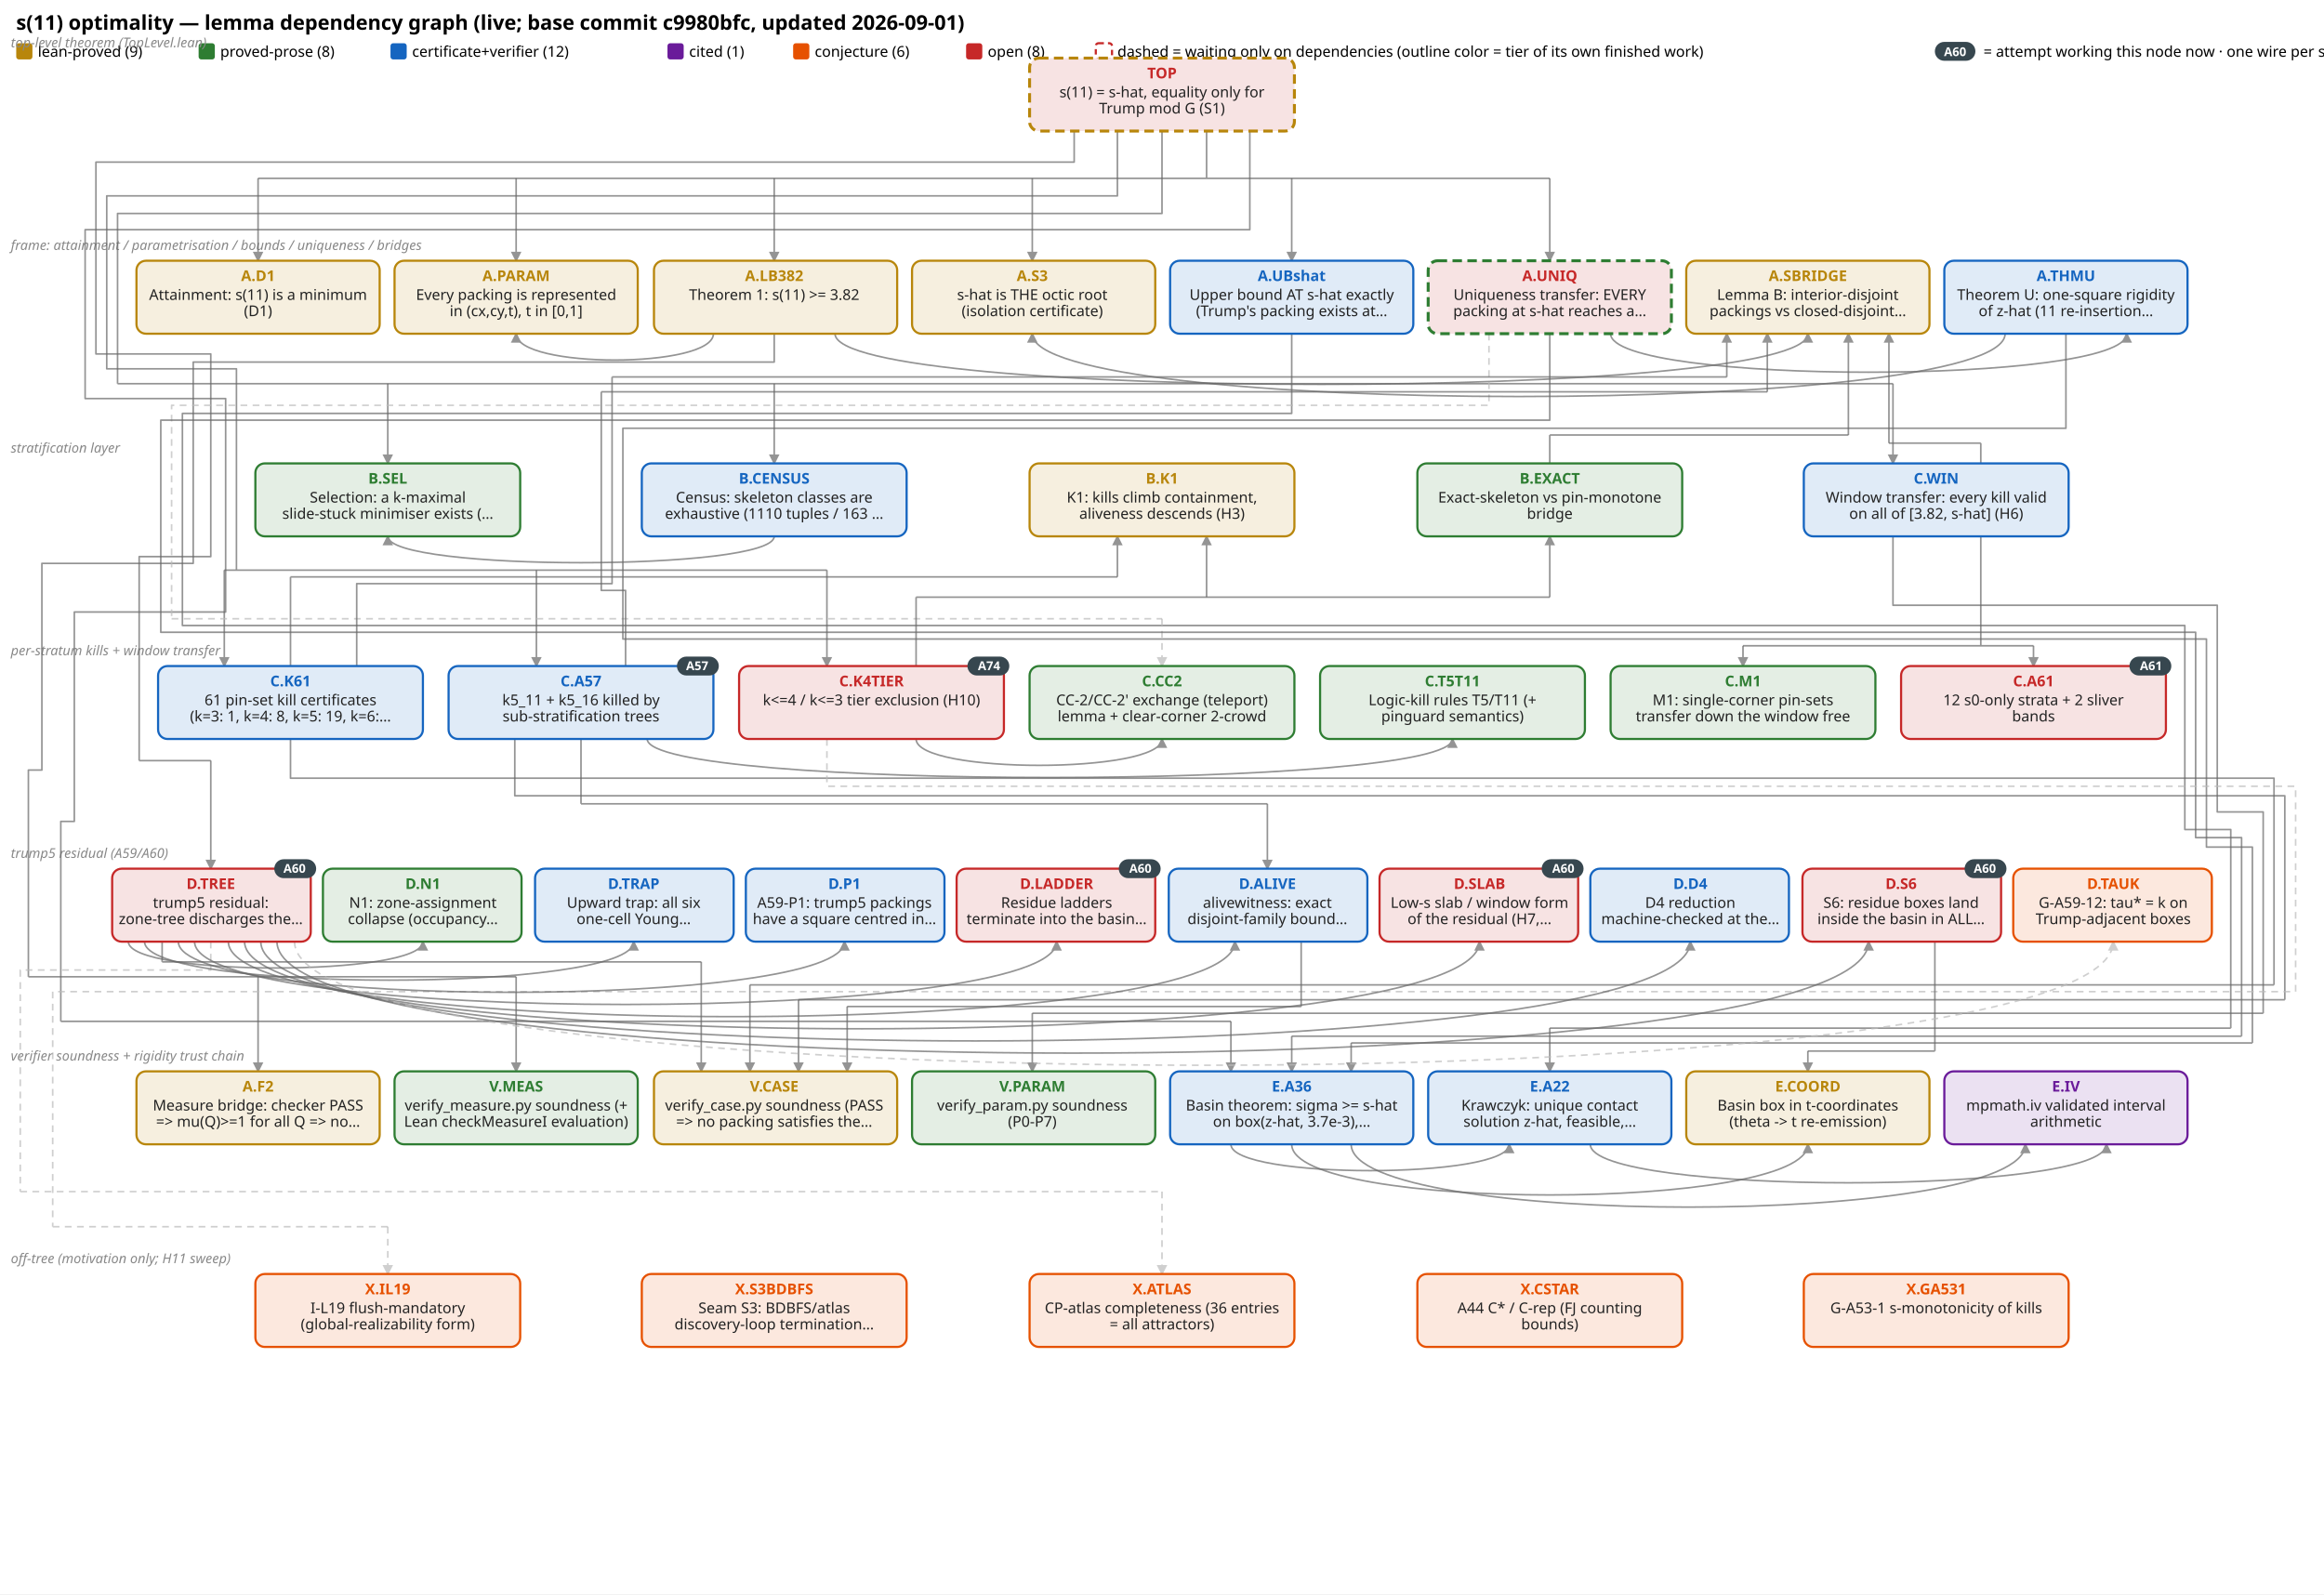
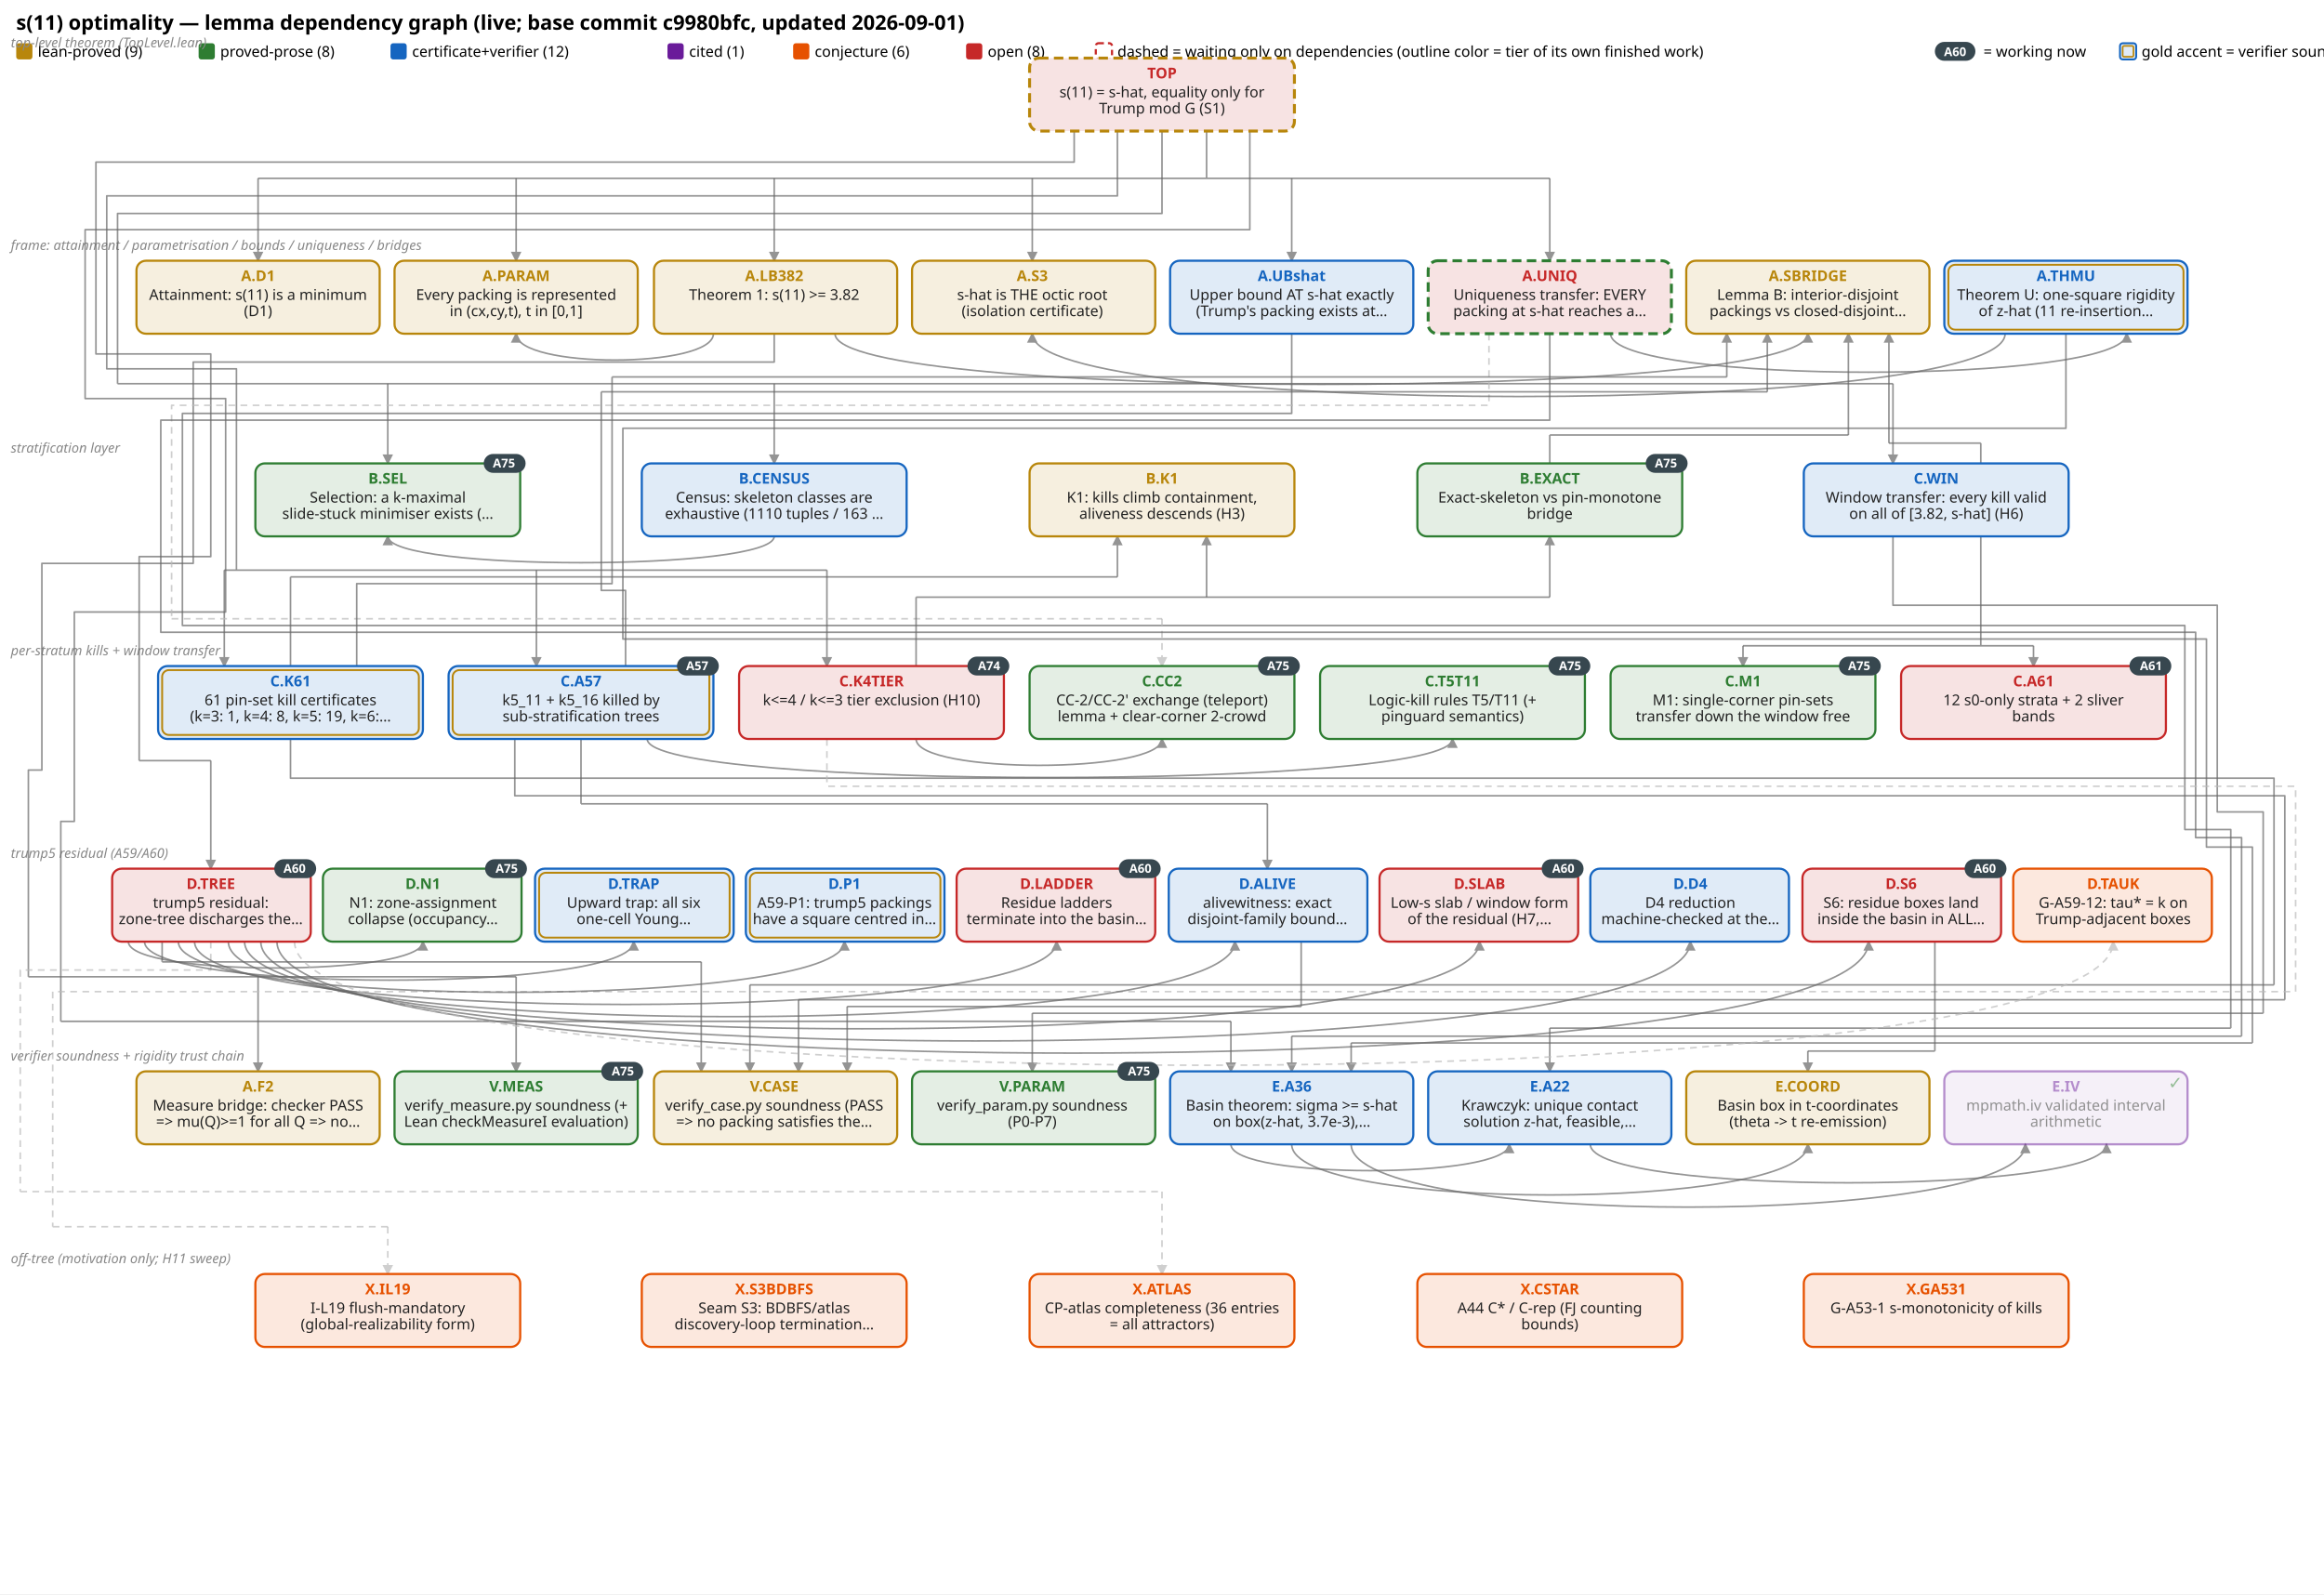
<svg xmlns="http://www.w3.org/2000/svg" width="1720" height="1180" font-family="Segoe UI, sans-serif" font-size="11">
  <defs>
    <marker id="arr" viewBox="0 0 10 10" refX="8.5" refY="5" markerWidth="6.5" markerHeight="6.5" orient="auto-start-reverse">
      <path d="M0,0 L10,5 L0,10 z" fill="#666" />
    </marker>
    <marker id="arrm" viewBox="0 0 10 10" refX="8.5" refY="5" markerWidth="6.5" markerHeight="6.5" orient="auto-start-reverse">
      <path d="M0,0 L10,5 L0,10 z" fill="#bbb" />
    </marker>
  </defs>
  <rect width="1720" height="1180" fill="white" />
  <text x="12" y="22" font-size="15" font-weight="bold">s(11) optimality — lemma dependency graph (live; base commit c9980bfc, updated 2026-09-01)</text>
  <rect x="12" y="32" width="12" height="12" fill="#b8860b" rx="2" />
  <text x="28" y="42">lean-proved (9)</text>
  <rect x="147" y="32" width="12" height="12" fill="#2e7d32" rx="2" />
  <text x="163" y="42">proved-prose (8)</text>
  <rect x="289" y="32" width="12" height="12" fill="#1565c0" rx="2" />
  <text x="305" y="42">certificate+verifier (12)</text>
  <rect x="494" y="32" width="12" height="12" fill="#6a1b9a" rx="2" />
  <text x="510" y="42">cited (1)</text>
  <rect x="587" y="32" width="12" height="12" fill="#e65100" rx="2" />
  <text x="603" y="42">conjecture (6)</text>
  <rect x="715" y="32" width="12" height="12" fill="#c62828" rx="2" />
  <text x="731" y="42">open (8)</text>
  <rect x="811" y="32" width="12" height="12" fill="none" stroke="#c62828" stroke-width="1.6" stroke-dasharray="4,3" rx="2" />
  <text x="827" y="42">dashed = waiting only on dependencies (outline color = tier of its own finished work)</text>
  <rect x="1432" y="31" width="30" height="14" rx="7" fill="#37474f" />
  <text x="1447" y="41.5" text-anchor="middle" fill="white" font-size="9" font-weight="bold">A60</text>
-   <text x="1468" y="42">= attempt working this node now · one wire per source→row · hover for details</text>
+   <text x="1468" y="42">= working now</text>
+   <rect x="1569" y="32" width="12" height="12" fill="#1565c0" fill-opacity="0.13" stroke="#1565c0" stroke-width="1.4" rx="2" />
+   <rect x="1571" y="34" width="8" height="8" fill="none" stroke="#b8860b" stroke-width="1.2" rx="1" />
+   <text x="1585" y="42">gold accent = verifier soundness Lean-proved · hover for details</text>
  <text x="8" y="35.0" font-size="10" fill="#888" font-style="italic">top-level theorem (TopLevel.lean)</text>
  <text x="8" y="185.0" font-size="10" fill="#888" font-style="italic">frame: attainment / parametrisation / bounds / uniqueness / bridges</text>
  <text x="8" y="335.0" font-size="10" fill="#888" font-style="italic">stratification layer</text>
  <text x="8" y="485.0" font-size="10" fill="#888" font-style="italic">per-stratum kills + window transfer</text>
  <text x="8" y="635.0" font-size="10" fill="#888" font-style="italic">trump5 residual (A59/A60)</text>
  <text x="8" y="785.0" font-size="10" fill="#888" font-style="italic">verifier soundness + rigidity trust chain</text>
  <text x="8" y="935.0" font-size="10" fill="#888" font-style="italic">off-tree (motivation only; H11 sweep)</text>
  <g>
    <path d="M 893 97 L 893 132 M 191 132 L 1147 132" fill="none" stroke="#666" stroke-width="1.2" opacity="0.7" stroke-linejoin="round" />
    <path d="M 191 132 L 191 193" fill="none" stroke="#666" stroke-width="1.2" opacity="0.7" marker-end="url(#arr)" />
    <path d="M 382 132 L 382 193" fill="none" stroke="#666" stroke-width="1.2" opacity="0.7" marker-end="url(#arr)" />
    <path d="M 573 132 L 573 193" fill="none" stroke="#666" stroke-width="1.2" opacity="0.7" marker-end="url(#arr)" />
    <path d="M 764 132 L 764 193" fill="none" stroke="#666" stroke-width="1.2" opacity="0.7" marker-end="url(#arr)" />
    <path d="M 956 132 L 956 193" fill="none" stroke="#666" stroke-width="1.2" opacity="0.7" marker-end="url(#arr)" />
    <path d="M 1147 132 L 1147 193" fill="none" stroke="#666" stroke-width="1.2" opacity="0.7" marker-end="url(#arr)" />
  </g>
  <g>
    <path d="M 860 97 L 860 158 L 87 158 L 87 284 M 87 284 L 1401 284" fill="none" stroke="#666" stroke-width="1.2" opacity="0.7" stroke-linejoin="round" />
    <path d="M 287 284 L 287 343" fill="none" stroke="#666" stroke-width="1.2" opacity="0.7" marker-end="url(#arr)" />
    <path d="M 573 284 L 573 343" fill="none" stroke="#666" stroke-width="1.2" opacity="0.7" marker-end="url(#arr)" />
    <path d="M 1401 284 L 1401 343" fill="none" stroke="#666" stroke-width="1.2" opacity="0.7" marker-end="url(#arr)" />
  </g>
  <g>
    <path d="M 827 97 L 827 145 L 79 145 L 79 273 L 175 273 L 175 422 M 166 422 L 612 422" fill="none" stroke="#666" stroke-width="1.2" opacity="0.7" stroke-linejoin="round" />
    <path d="M 166 422 L 166 493" fill="none" stroke="#666" stroke-width="1.2" opacity="0.7" marker-end="url(#arr)" />
    <path d="M 397 422 L 397 493" fill="none" stroke="#666" stroke-width="1.2" opacity="0.7" marker-end="url(#arr)" />
    <path d="M 612 422 L 612 493" fill="none" stroke="#666" stroke-width="1.2" opacity="0.7" marker-end="url(#arr)" />
  </g>
  <g>
    <path d="M 795 97 L 795 120 L 71 120 L 71 262 L 156 262 L 156 412 L 103 412 L 103 563 M 103 563 L 156 563" fill="none" stroke="#666" stroke-width="1.2" opacity="0.7" stroke-linejoin="round" />
    <path d="M 156 563 L 156 643" fill="none" stroke="#666" stroke-width="1.2" opacity="0.7" marker-end="url(#arr)" />
  </g>
  <g>
    <path d="M 925 97 L 925 170 L 63 170 L 63 295 L 167 295 L 167 453 L 55 453 L 55 608 L 45 608 L 45 756 M 45 756 L 911 756" fill="none" stroke="#666" stroke-width="1.2" opacity="0.7" stroke-linejoin="round" />
    <path d="M 911 756 L 911 793" fill="none" stroke="#666" stroke-width="1.2" opacity="0.7" marker-end="url(#arr)" />
  </g>
  <g>
    <path d="M 573 247 L 573 268 L 143 268 L 143 417 L 31 417 L 31 570 L 21 570 L 21 723 M 21 723 L 382 723" fill="none" stroke="#666" stroke-width="1.2" opacity="0.7" stroke-linejoin="round" />
    <path d="M 191 723 L 191 793" fill="none" stroke="#666" stroke-width="1.2" opacity="0.7" marker-end="url(#arr)" />
    <path d="M 382 723 L 382 793" fill="none" stroke="#666" stroke-width="1.2" opacity="0.7" marker-end="url(#arr)" />
  </g>
  <g>
    <path d="M 956 247 L 956 306 L 135 306 L 135 463 L 1617 463 L 1617 614 L 1651 614 L 1651 761 M 1147 761 L 1651 761" fill="none" stroke="#666" stroke-width="1.2" opacity="0.7" stroke-linejoin="round" />
    <path d="M 1147 761 L 1147 793" fill="none" stroke="#666" stroke-width="1.2" opacity="0.7" marker-end="url(#arr)" />
  </g>
  <g>
    <path d="M 1102 247 L 1102 300 L 127 300 L 127 458 M 127 458 L 860 458" fill="none" stroke="#bbb" stroke-width="1.2" stroke-dasharray="5,4" opacity="0.7" stroke-linejoin="round" />
    <path d="M 860 458 L 860 493" fill="none" stroke="#bbb" stroke-width="1.2" stroke-dasharray="5,4" opacity="0.7" marker-end="url(#arrm)" />
  </g>
  <g>
    <path d="M 1147 247 L 1147 311 L 119 311 L 119 468 L 1625 468 L 1625 620 L 1659 620 L 1659 767 M 956 767 L 1659 767" fill="none" stroke="#666" stroke-width="1.2" opacity="0.7" stroke-linejoin="round" />
    <path d="M 956 767 L 956 793" fill="none" stroke="#666" stroke-width="1.2" opacity="0.7" marker-end="url(#arr)" />
  </g>
  <g>
    <path d="M 1529 247 L 1529 317 L 461 317 L 461 473 L 1633 473 L 1633 627 L 1667 627 L 1667 772 M 1000 772 L 1667 772" fill="none" stroke="#666" stroke-width="1.2" opacity="0.7" stroke-linejoin="round" />
    <path d="M 1000 772 L 1000 793" fill="none" stroke="#666" stroke-width="1.2" opacity="0.7" marker-end="url(#arr)" />
  </g>
  <g>
    <path d="M 1147 343 L 1147 322 M 1147 322 L 1368 322" fill="none" stroke="#666" stroke-width="1.2" opacity="0.7" stroke-linejoin="round" />
    <path d="M 1368 322 L 1368 247" fill="none" stroke="#666" stroke-width="1.2" opacity="0.7" marker-end="url(#arr)" />
  </g>
  <g>
    <path d="M 1466 397 L 1466 478 M 1290 478 L 1505 478" fill="none" stroke="#666" stroke-width="1.2" opacity="0.7" stroke-linejoin="round" />
    <path d="M 1290 478 L 1290 493" fill="none" stroke="#666" stroke-width="1.2" opacity="0.7" marker-end="url(#arr)" />
    <path d="M 1505 478 L 1505 493" fill="none" stroke="#666" stroke-width="1.2" opacity="0.7" marker-end="url(#arr)" />
  </g>
  <g>
    <path d="M 1401 397 L 1401 448 L 1641 448 L 1641 601 L 1675 601 L 1675 750 M 764 750 L 1675 750" fill="none" stroke="#666" stroke-width="1.2" opacity="0.7" stroke-linejoin="round" />
    <path d="M 764 750 L 764 793" fill="none" stroke="#666" stroke-width="1.2" opacity="0.7" marker-end="url(#arr)" />
  </g>
  <g>
    <path d="M 1466 343 L 1466 328 M 1398 328 L 1466 328" fill="none" stroke="#666" stroke-width="1.2" opacity="0.7" stroke-linejoin="round" />
    <path d="M 1398 328 L 1398 247" fill="none" stroke="#666" stroke-width="1.2" opacity="0.7" marker-end="url(#arr)" />
  </g>
  <g>
    <path d="M 215 547 L 215 576 L 1683 576 L 1683 729 M 555 729 L 1683 729" fill="none" stroke="#666" stroke-width="1.2" opacity="0.7" stroke-linejoin="round" />
    <path d="M 555 729 L 555 793" fill="none" stroke="#666" stroke-width="1.2" opacity="0.7" marker-end="url(#arr)" />
  </g>
  <g>
    <path d="M 215 493 L 215 427 M 215 427 L 827 427" fill="none" stroke="#666" stroke-width="1.2" opacity="0.7" stroke-linejoin="round" />
    <path d="M 827 427 L 827 397" fill="none" stroke="#666" stroke-width="1.2" opacity="0.7" marker-end="url(#arr)" />
  </g>
  <g>
    <path d="M 264 493 L 264 432 L 453 432 L 453 279 M 453 279 L 1278 279" fill="none" stroke="#666" stroke-width="1.2" opacity="0.7" stroke-linejoin="round" />
    <path d="M 1278 279 L 1278 247" fill="none" stroke="#666" stroke-width="1.2" opacity="0.7" marker-end="url(#arr)" />
  </g>
  <g>
    <path d="M 381 547 L 381 589 L 1691 589 L 1691 740 M 591 740 L 1691 740" fill="none" stroke="#666" stroke-width="1.2" opacity="0.7" stroke-linejoin="round" />
    <path d="M 591 740 L 591 793" fill="none" stroke="#666" stroke-width="1.2" opacity="0.7" marker-end="url(#arr)" />
  </g>
  <g>
    <path d="M 430 547 L 430 595 M 430 595 L 938 595" fill="none" stroke="#666" stroke-width="1.2" opacity="0.7" stroke-linejoin="round" />
    <path d="M 938 595 L 938 643" fill="none" stroke="#666" stroke-width="1.2" opacity="0.7" marker-end="url(#arr)" />
  </g>
  <g>
    <path d="M 463 493 L 463 437 L 445 437 L 445 290 M 445 290 L 1308 290" fill="none" stroke="#666" stroke-width="1.2" opacity="0.7" stroke-linejoin="round" />
    <path d="M 1308 290 L 1308 247" fill="none" stroke="#666" stroke-width="1.2" opacity="0.7" marker-end="url(#arr)" />
  </g>
  <g>
    <path d="M 678 493 L 678 442 M 678 442 L 1147 442" fill="none" stroke="#666" stroke-width="1.2" opacity="0.7" stroke-linejoin="round" />
    <path d="M 893 442 L 893 397" fill="none" stroke="#666" stroke-width="1.2" opacity="0.7" marker-end="url(#arr)" />
    <path d="M 1147 442 L 1147 397" fill="none" stroke="#666" stroke-width="1.2" opacity="0.7" marker-end="url(#arr)" />
  </g>
  <g>
    <path d="M 612 547 L 612 582 L 1699 582 L 1699 734 L 39 734 L 39 908 M 39 908 L 287 908" fill="none" stroke="#bbb" stroke-width="1.2" stroke-dasharray="5,4" opacity="0.7" stroke-linejoin="round" />
    <path d="M 287 908 L 287 943" fill="none" stroke="#bbb" stroke-width="1.2" stroke-dasharray="5,4" opacity="0.7" marker-end="url(#arrm)" />
  </g>
  <g>
    <path d="M 120 697 L 120 712 M 120 712 L 519 712" fill="none" stroke="#666" stroke-width="1.2" opacity="0.7" stroke-linejoin="round" />
    <path d="M 519 712 L 519 793" fill="none" stroke="#666" stroke-width="1.2" opacity="0.7" marker-end="url(#arr)" />
  </g>
  <g>
    <path d="M 156 697 L 156 718 L 15 718 L 15 882 M 15 882 L 860 882" fill="none" stroke="#bbb" stroke-width="1.2" stroke-dasharray="5,4" opacity="0.7" stroke-linejoin="round" />
    <path d="M 860 882 L 860 943" fill="none" stroke="#bbb" stroke-width="1.2" stroke-dasharray="5,4" opacity="0.7" marker-end="url(#arrm)" />
  </g>
  <g>
    <path d="M 963 697 L 963 745 M 627 745 L 963 745" fill="none" stroke="#666" stroke-width="1.2" opacity="0.7" stroke-linejoin="round" />
    <path d="M 627 745 L 627 793" fill="none" stroke="#666" stroke-width="1.2" opacity="0.7" marker-end="url(#arr)" />
  </g>
  <g>
    <path d="M 1432 697 L 1432 778 M 1338 778 L 1432 778" fill="none" stroke="#666" stroke-width="1.2" opacity="0.7" stroke-linejoin="round" />
    <path d="M 1338 778 L 1338 793" fill="none" stroke="#666" stroke-width="1.2" opacity="0.7" marker-end="url(#arr)" />
  </g>
  <g>
    <path d="M 528 247 C 528 273 382 273 382 247" fill="none" stroke="#666" stroke-width="1.2" opacity="0.7" marker-end="url(#arr)" />
  </g>
  <g>
    <path d="M 573 397 C 573 423 287 423 287 397" fill="none" stroke="#666" stroke-width="1.2" opacity="0.7" marker-end="url(#arr)" />
  </g>
  <g>
    <path d="M 479 547 C 479 585 1075 585 1075 547" fill="none" stroke="#666" stroke-width="1.2" opacity="0.7" marker-end="url(#arr)" />
  </g>
  <g>
    <path d="M 678 547 C 678 573 860 573 860 547" fill="none" stroke="#666" stroke-width="1.2" opacity="0.7" marker-end="url(#arr)" />
  </g>
  <g>
    <path d="M 95 697 C 95 723 313 723 313 697" fill="none" stroke="#666" stroke-width="1.2" opacity="0.7" marker-end="url(#arr)" />
  </g>
  <g>
    <path d="M 107 697 C 107 735 469 735 469 697" fill="none" stroke="#666" stroke-width="1.2" opacity="0.7" marker-end="url(#arr)" />
  </g>
  <g>
    <path d="M 132 697 C 132 747 625 747 625 697" fill="none" stroke="#666" stroke-width="1.2" opacity="0.7" marker-end="url(#arr)" />
  </g>
  <g>
    <path d="M 144 697 C 144 759 782 759 782 697" fill="none" stroke="#666" stroke-width="1.2" opacity="0.7" marker-end="url(#arr)" />
  </g>
  <g>
    <path d="M 169 697 C 169 771 914 771 914 697" fill="none" stroke="#666" stroke-width="1.2" opacity="0.7" marker-end="url(#arr)" />
  </g>
  <g>
    <path d="M 181 697 C 181 783 1095 783 1095 697" fill="none" stroke="#666" stroke-width="1.2" opacity="0.7" marker-end="url(#arr)" />
  </g>
  <g>
    <path d="M 193 697 C 193 795 1251 795 1251 697" fill="none" stroke="#666" stroke-width="1.2" opacity="0.7" marker-end="url(#arr)" />
  </g>
  <g>
    <path d="M 205 697 C 205 807 1383 807 1383 697" fill="none" stroke="#666" stroke-width="1.2" opacity="0.7" marker-end="url(#arr)" />
  </g>
  <g>
    <path d="M 218 697 C 218 819 1564 819 1564 697" fill="none" stroke="#bbb" stroke-width="1.2" stroke-dasharray="5,4" opacity="0.7" marker-end="url(#arrm)" />
  </g>
  <g>
    <path d="M 911 847 C 911 873 1117 873 1117 847" fill="none" stroke="#666" stroke-width="1.2" opacity="0.7" marker-end="url(#arr)" />
  </g>
  <g>
    <path d="M 1000 847 C 1000 909 1499 909 1499 847" fill="none" stroke="#666" stroke-width="1.2" opacity="0.7" marker-end="url(#arr)" />
  </g>
  <g>
    <path d="M 956 847 C 956 897 1338 897 1338 847" fill="none" stroke="#666" stroke-width="1.2" opacity="0.7" marker-end="url(#arr)" />
  </g>
  <g>
    <path d="M 1177 847 C 1177 885 1559 885 1559 847" fill="none" stroke="#666" stroke-width="1.2" opacity="0.7" marker-end="url(#arr)" />
  </g>
  <g>
    <path d="M 618 247 C 618 297 1338 297 1338 247" fill="none" stroke="#666" stroke-width="1.2" opacity="0.7" marker-end="url(#arr)" />
  </g>
  <g>
    <path d="M 1192 247 C 1192 285 1574 285 1574 247" fill="none" stroke="#666" stroke-width="1.2" opacity="0.7" marker-end="url(#arr)" />
  </g>
  <g>
    <path d="M 1484 247 C 1484 309 764 309 764 247" fill="none" stroke="#666" stroke-width="1.2" opacity="0.7" marker-end="url(#arr)" />
  </g>
  <g>
    <rect x="762" y="43" width="196" height="54" rx="7" fill="white" />
    <rect x="762" y="43" width="196" height="54" rx="7" fill="#c62828" fill-opacity="0.13" stroke="#b8860b" stroke-width="2.2" stroke-dasharray="7,4" />
    <text x="860" y="58" text-anchor="middle" font-weight="bold" fill="#c62828">TOP</text>
    <text x="860" y="72" text-anchor="middle" fill="#222">s(11) = s-hat, equality only for</text>
    <text x="860" y="84" text-anchor="middle" fill="#222">Trump mod G (S1)</text>
  </g>
  <g>
    <rect x="101" y="193" width="180" height="54" rx="7" fill="white" />
    <rect x="101" y="193" width="180" height="54" rx="7" fill="#b8860b" fill-opacity="0.13" stroke="#b8860b" stroke-width="1.6" />
    <text x="191" y="208" text-anchor="middle" font-weight="bold" fill="#b8860b">A.D1</text>
    <text x="191" y="222" text-anchor="middle" fill="#222">Attainment: s(11) is a minimum</text>
    <text x="191" y="234" text-anchor="middle" fill="#222">(D1)</text>
  </g>
  <g>
    <rect x="292" y="193" width="180" height="54" rx="7" fill="white" />
    <rect x="292" y="193" width="180" height="54" rx="7" fill="#b8860b" fill-opacity="0.13" stroke="#b8860b" stroke-width="1.6" />
    <text x="382" y="208" text-anchor="middle" font-weight="bold" fill="#b8860b">A.PARAM</text>
    <text x="382" y="222" text-anchor="middle" fill="#222">Every packing is represented</text>
    <text x="382" y="234" text-anchor="middle" fill="#222">in (cx,cy,t), t in [0,1]</text>
  </g>
  <g>
    <rect x="484" y="193" width="180" height="54" rx="7" fill="white" />
    <rect x="484" y="193" width="180" height="54" rx="7" fill="#b8860b" fill-opacity="0.13" stroke="#b8860b" stroke-width="1.6" />
    <text x="573" y="208" text-anchor="middle" font-weight="bold" fill="#b8860b">A.LB382</text>
    <text x="573" y="222" text-anchor="middle" fill="#222">Theorem 1: s(11) &gt;= 3.82</text>
  </g>
  <g>
    <rect x="675" y="193" width="180" height="54" rx="7" fill="white" />
    <rect x="675" y="193" width="180" height="54" rx="7" fill="#b8860b" fill-opacity="0.13" stroke="#b8860b" stroke-width="1.6" />
    <text x="764" y="208" text-anchor="middle" font-weight="bold" fill="#b8860b">A.S3</text>
    <text x="764" y="222" text-anchor="middle" fill="#222">s-hat is THE octic root</text>
    <text x="764" y="234" text-anchor="middle" fill="#222">(isolation certificate)</text>
  </g>
  <g>
    <rect x="866" y="193" width="180" height="54" rx="7" fill="white" />
    <rect x="866" y="193" width="180" height="54" rx="7" fill="#1565c0" fill-opacity="0.13" stroke="#1565c0" stroke-width="1.6" />
    <text x="956" y="208" text-anchor="middle" font-weight="bold" fill="#1565c0">A.UBshat</text>
    <text x="956" y="222" text-anchor="middle" fill="#222">Upper bound AT s-hat exactly</text>
    <text x="956" y="234" text-anchor="middle" fill="#222">(Trump's packing exists at…</text>
  </g>
  <g>
    <rect x="1057" y="193" width="180" height="54" rx="7" fill="white" />
    <rect x="1057" y="193" width="180" height="54" rx="7" fill="#c62828" fill-opacity="0.13" stroke="#2e7d32" stroke-width="2.2" stroke-dasharray="7,4" />
    <text x="1147" y="208" text-anchor="middle" font-weight="bold" fill="#c62828">A.UNIQ</text>
    <text x="1147" y="222" text-anchor="middle" fill="#222">Uniqueness transfer: EVERY</text>
    <text x="1147" y="234" text-anchor="middle" fill="#222">packing at s-hat reaches a…</text>
  </g>
  <g>
    <rect x="1248" y="193" width="180" height="54" rx="7" fill="white" />
    <rect x="1248" y="193" width="180" height="54" rx="7" fill="#b8860b" fill-opacity="0.13" stroke="#b8860b" stroke-width="1.6" />
    <text x="1338" y="208" text-anchor="middle" font-weight="bold" fill="#b8860b">A.SBRIDGE</text>
    <text x="1338" y="222" text-anchor="middle" fill="#222">Lemma B: interior-disjoint</text>
    <text x="1338" y="234" text-anchor="middle" fill="#222">packings vs closed-disjoint…</text>
  </g>
  <g>
    <rect x="1439" y="193" width="180" height="54" rx="7" fill="white" />
    <rect x="1439" y="193" width="180" height="54" rx="7" fill="#1565c0" fill-opacity="0.13" stroke="#1565c0" stroke-width="1.6" />
+     <rect x="1442" y="196" width="174" height="48" rx="5" fill="none" stroke="#b8860b" stroke-width="1.4" />
    <text x="1529" y="208" text-anchor="middle" font-weight="bold" fill="#1565c0">A.THMU</text>
    <text x="1529" y="222" text-anchor="middle" fill="#222">Theorem U: one-square rigidity</text>
    <text x="1529" y="234" text-anchor="middle" fill="#222">of z-hat (11 re-insertion…</text>
  </g>
  <g>
    <rect x="189" y="343" width="196" height="54" rx="7" fill="white" />
    <rect x="189" y="343" width="196" height="54" rx="7" fill="#2e7d32" fill-opacity="0.13" stroke="#2e7d32" stroke-width="1.6" />
    <text x="287" y="358" text-anchor="middle" font-weight="bold" fill="#2e7d32">B.SEL</text>
    <text x="287" y="372" text-anchor="middle" fill="#222">Selection: a k-maximal</text>
    <text x="287" y="384" text-anchor="middle" fill="#222">slide-stuck minimiser exists (…</text>
+     <rect x="358" y="336" width="31" height="14" rx="7" fill="#37474f" />
+     <text x="373" y="346" text-anchor="middle" fill="white" font-size="9" font-weight="bold">A75</text>
  </g>
  <g>
    <rect x="475" y="343" width="196" height="54" rx="7" fill="white" />
    <rect x="475" y="343" width="196" height="54" rx="7" fill="#1565c0" fill-opacity="0.13" stroke="#1565c0" stroke-width="1.6" />
    <text x="573" y="358" text-anchor="middle" font-weight="bold" fill="#1565c0">B.CENSUS</text>
    <text x="573" y="372" text-anchor="middle" fill="#222">Census: skeleton classes are</text>
    <text x="573" y="384" text-anchor="middle" fill="#222">exhaustive (1110 tuples / 163 …</text>
  </g>
  <g>
    <rect x="762" y="343" width="196" height="54" rx="7" fill="white" />
    <rect x="762" y="343" width="196" height="54" rx="7" fill="#b8860b" fill-opacity="0.13" stroke="#b8860b" stroke-width="1.6" />
    <text x="860" y="358" text-anchor="middle" font-weight="bold" fill="#b8860b">B.K1</text>
    <text x="860" y="372" text-anchor="middle" fill="#222">K1: kills climb containment,</text>
    <text x="860" y="384" text-anchor="middle" fill="#222">aliveness descends (H3)</text>
  </g>
  <g>
    <rect x="1049" y="343" width="196" height="54" rx="7" fill="white" />
    <rect x="1049" y="343" width="196" height="54" rx="7" fill="#2e7d32" fill-opacity="0.13" stroke="#2e7d32" stroke-width="1.6" />
    <text x="1147" y="358" text-anchor="middle" font-weight="bold" fill="#2e7d32">B.EXACT</text>
    <text x="1147" y="372" text-anchor="middle" fill="#222">Exact-skeleton vs pin-monotone</text>
    <text x="1147" y="384" text-anchor="middle" fill="#222">bridge</text>
+     <rect x="1218" y="336" width="31" height="14" rx="7" fill="#37474f" />
+     <text x="1233" y="346" text-anchor="middle" fill="white" font-size="9" font-weight="bold">A75</text>
  </g>
  <g>
    <rect x="1335" y="343" width="196" height="54" rx="7" fill="white" />
    <rect x="1335" y="343" width="196" height="54" rx="7" fill="#1565c0" fill-opacity="0.13" stroke="#1565c0" stroke-width="1.6" />
    <text x="1433" y="358" text-anchor="middle" font-weight="bold" fill="#1565c0">C.WIN</text>
    <text x="1433" y="372" text-anchor="middle" fill="#222">Window transfer: every kill valid</text>
    <text x="1433" y="384" text-anchor="middle" fill="#222">on all of [3.82, s-hat] (H6)</text>
  </g>
  <g>
    <rect x="117" y="493" width="196" height="54" rx="7" fill="white" />
    <rect x="117" y="493" width="196" height="54" rx="7" fill="#1565c0" fill-opacity="0.13" stroke="#1565c0" stroke-width="1.6" />
+     <rect x="120" y="496" width="190" height="48" rx="5" fill="none" stroke="#b8860b" stroke-width="1.4" />
    <text x="215" y="508" text-anchor="middle" font-weight="bold" fill="#1565c0">C.K61</text>
    <text x="215" y="522" text-anchor="middle" fill="#222">61 pin-set kill certificates</text>
    <text x="215" y="534" text-anchor="middle" fill="#222">(k=3: 1, k=4: 8, k=5: 19, k=6:…</text>
  </g>
  <g>
    <rect x="332" y="493" width="196" height="54" rx="7" fill="white" />
    <rect x="332" y="493" width="196" height="54" rx="7" fill="#1565c0" fill-opacity="0.13" stroke="#1565c0" stroke-width="1.6" />
+     <rect x="335" y="496" width="190" height="48" rx="5" fill="none" stroke="#b8860b" stroke-width="1.4" />
    <text x="430" y="508" text-anchor="middle" font-weight="bold" fill="#1565c0">C.A57</text>
    <text x="430" y="522" text-anchor="middle" fill="#222">k5_11 + k5_16 killed by</text>
    <text x="430" y="534" text-anchor="middle" fill="#222">sub-stratification trees</text>
    <rect x="501" y="486" width="31" height="14" rx="7" fill="#37474f" />
    <text x="516" y="496" text-anchor="middle" fill="white" font-size="9" font-weight="bold">A57</text>
  </g>
  <g>
    <rect x="547" y="493" width="196" height="54" rx="7" fill="white" />
    <rect x="547" y="493" width="196" height="54" rx="7" fill="#c62828" fill-opacity="0.13" stroke="#c62828" stroke-width="1.6" />
    <text x="645" y="508" text-anchor="middle" font-weight="bold" fill="#c62828">C.K4TIER</text>
    <text x="645" y="522" text-anchor="middle" fill="#222">k&lt;=4 / k&lt;=3 tier exclusion (H10)</text>
    <rect x="716" y="486" width="31" height="14" rx="7" fill="#37474f" />
    <text x="732" y="496" text-anchor="middle" fill="white" font-size="9" font-weight="bold">A74</text>
  </g>
  <g>
    <rect x="762" y="493" width="196" height="54" rx="7" fill="white" />
    <rect x="762" y="493" width="196" height="54" rx="7" fill="#2e7d32" fill-opacity="0.13" stroke="#2e7d32" stroke-width="1.6" />
    <text x="860" y="508" text-anchor="middle" font-weight="bold" fill="#2e7d32">C.CC2</text>
    <text x="860" y="522" text-anchor="middle" fill="#222">CC-2/CC-2' exchange (teleport)</text>
    <text x="860" y="534" text-anchor="middle" fill="#222">lemma + clear-corner 2-crowd</text>
+     <rect x="931" y="486" width="31" height="14" rx="7" fill="#37474f" />
+     <text x="946" y="496" text-anchor="middle" fill="white" font-size="9" font-weight="bold">A75</text>
  </g>
  <g>
    <rect x="977" y="493" width="196" height="54" rx="7" fill="white" />
    <rect x="977" y="493" width="196" height="54" rx="7" fill="#2e7d32" fill-opacity="0.13" stroke="#2e7d32" stroke-width="1.6" />
    <text x="1075" y="508" text-anchor="middle" font-weight="bold" fill="#2e7d32">C.T5T11</text>
    <text x="1075" y="522" text-anchor="middle" fill="#222">Logic-kill rules T5/T11 (+</text>
    <text x="1075" y="534" text-anchor="middle" fill="#222">pinguard semantics)</text>
+     <rect x="1146" y="486" width="31" height="14" rx="7" fill="#37474f" />
+     <text x="1162" y="496" text-anchor="middle" fill="white" font-size="9" font-weight="bold">A75</text>
  </g>
  <g>
    <rect x="1192" y="493" width="196" height="54" rx="7" fill="white" />
    <rect x="1192" y="493" width="196" height="54" rx="7" fill="#2e7d32" fill-opacity="0.13" stroke="#2e7d32" stroke-width="1.6" />
    <text x="1290" y="508" text-anchor="middle" font-weight="bold" fill="#2e7d32">C.M1</text>
    <text x="1290" y="522" text-anchor="middle" fill="#222">M1: single-corner pin-sets</text>
    <text x="1290" y="534" text-anchor="middle" fill="#222">transfer down the window free</text>
+     <rect x="1361" y="486" width="31" height="14" rx="7" fill="#37474f" />
+     <text x="1376" y="496" text-anchor="middle" fill="white" font-size="9" font-weight="bold">A75</text>
  </g>
  <g>
    <rect x="1407" y="493" width="196" height="54" rx="7" fill="white" />
    <rect x="1407" y="493" width="196" height="54" rx="7" fill="#c62828" fill-opacity="0.13" stroke="#c62828" stroke-width="1.6" />
    <text x="1505" y="508" text-anchor="middle" font-weight="bold" fill="#c62828">C.A61</text>
    <text x="1505" y="522" text-anchor="middle" fill="#222">12 s0-only strata + 2 sliver</text>
    <text x="1505" y="534" text-anchor="middle" fill="#222">bands</text>
    <rect x="1576" y="486" width="31" height="14" rx="7" fill="#37474f" />
    <text x="1592" y="496" text-anchor="middle" fill="white" font-size="9" font-weight="bold">A61</text>
  </g>
  <g>
    <rect x="83" y="643" width="147" height="54" rx="7" fill="white" />
    <rect x="83" y="643" width="147" height="54" rx="7" fill="#c62828" fill-opacity="0.13" stroke="#c62828" stroke-width="1.6" />
    <text x="156" y="658" text-anchor="middle" font-weight="bold" fill="#c62828">D.TREE</text>
    <text x="156" y="672" text-anchor="middle" fill="#222">trump5 residual:</text>
    <text x="156" y="684" text-anchor="middle" fill="#222">zone-tree discharges the…</text>
    <rect x="203" y="636" width="31" height="14" rx="7" fill="#37474f" />
    <text x="218" y="646" text-anchor="middle" fill="white" font-size="9" font-weight="bold">A60</text>
  </g>
  <g>
    <rect x="239" y="643" width="147" height="54" rx="7" fill="white" />
    <rect x="239" y="643" width="147" height="54" rx="7" fill="#2e7d32" fill-opacity="0.13" stroke="#2e7d32" stroke-width="1.6" />
    <text x="313" y="658" text-anchor="middle" font-weight="bold" fill="#2e7d32">D.N1</text>
    <text x="313" y="672" text-anchor="middle" fill="#222">N1: zone-assignment</text>
    <text x="313" y="684" text-anchor="middle" fill="#222">collapse (occupancy…</text>
+     <rect x="359" y="636" width="31" height="14" rx="7" fill="#37474f" />
+     <text x="375" y="646" text-anchor="middle" fill="white" font-size="9" font-weight="bold">A75</text>
  </g>
  <g>
    <rect x="396" y="643" width="147" height="54" rx="7" fill="white" />
    <rect x="396" y="643" width="147" height="54" rx="7" fill="#1565c0" fill-opacity="0.13" stroke="#1565c0" stroke-width="1.6" />
+     <rect x="399" y="646" width="141" height="48" rx="5" fill="none" stroke="#b8860b" stroke-width="1.4" />
    <text x="469" y="658" text-anchor="middle" font-weight="bold" fill="#1565c0">D.TRAP</text>
    <text x="469" y="672" text-anchor="middle" fill="#222">Upward trap: all six</text>
    <text x="469" y="684" text-anchor="middle" fill="#222">one-cell Young…</text>
  </g>
  <g>
    <rect x="552" y="643" width="147" height="54" rx="7" fill="white" />
    <rect x="552" y="643" width="147" height="54" rx="7" fill="#1565c0" fill-opacity="0.13" stroke="#1565c0" stroke-width="1.6" />
+     <rect x="555" y="646" width="141" height="48" rx="5" fill="none" stroke="#b8860b" stroke-width="1.4" />
    <text x="625" y="658" text-anchor="middle" font-weight="bold" fill="#1565c0">D.P1</text>
    <text x="625" y="672" text-anchor="middle" fill="#222">A59-P1: trump5 packings</text>
    <text x="625" y="684" text-anchor="middle" fill="#222">have a square centred in…</text>
  </g>
  <g>
    <rect x="708" y="643" width="147" height="54" rx="7" fill="white" />
    <rect x="708" y="643" width="147" height="54" rx="7" fill="#c62828" fill-opacity="0.13" stroke="#c62828" stroke-width="1.6" />
    <text x="782" y="658" text-anchor="middle" font-weight="bold" fill="#c62828">D.LADDER</text>
    <text x="782" y="672" text-anchor="middle" fill="#222">Residue ladders</text>
    <text x="782" y="684" text-anchor="middle" fill="#222">terminate into the basin…</text>
    <rect x="828" y="636" width="31" height="14" rx="7" fill="#37474f" />
    <text x="844" y="646" text-anchor="middle" fill="white" font-size="9" font-weight="bold">A60</text>
  </g>
  <g>
    <rect x="865" y="643" width="147" height="54" rx="7" fill="white" />
    <rect x="865" y="643" width="147" height="54" rx="7" fill="#1565c0" fill-opacity="0.13" stroke="#1565c0" stroke-width="1.6" />
    <text x="938" y="658" text-anchor="middle" font-weight="bold" fill="#1565c0">D.ALIVE</text>
    <text x="938" y="672" text-anchor="middle" fill="#222">alivewitness: exact</text>
    <text x="938" y="684" text-anchor="middle" fill="#222">disjoint-family bound…</text>
  </g>
  <g>
    <rect x="1021" y="643" width="147" height="54" rx="7" fill="white" />
    <rect x="1021" y="643" width="147" height="54" rx="7" fill="#c62828" fill-opacity="0.13" stroke="#c62828" stroke-width="1.6" />
    <text x="1095" y="658" text-anchor="middle" font-weight="bold" fill="#c62828">D.SLAB</text>
    <text x="1095" y="672" text-anchor="middle" fill="#222">Low-s slab / window form</text>
    <text x="1095" y="684" text-anchor="middle" fill="#222">of the residual (H7,…</text>
    <rect x="1141" y="636" width="31" height="14" rx="7" fill="#37474f" />
    <text x="1157" y="646" text-anchor="middle" fill="white" font-size="9" font-weight="bold">A60</text>
  </g>
  <g>
    <rect x="1177" y="643" width="147" height="54" rx="7" fill="white" />
    <rect x="1177" y="643" width="147" height="54" rx="7" fill="#1565c0" fill-opacity="0.13" stroke="#1565c0" stroke-width="1.6" />
    <text x="1251" y="658" text-anchor="middle" font-weight="bold" fill="#1565c0">D.D4</text>
    <text x="1251" y="672" text-anchor="middle" fill="#222">D4 reduction</text>
    <text x="1251" y="684" text-anchor="middle" fill="#222">machine-checked at the…</text>
  </g>
  <g>
    <rect x="1334" y="643" width="147" height="54" rx="7" fill="white" />
    <rect x="1334" y="643" width="147" height="54" rx="7" fill="#c62828" fill-opacity="0.13" stroke="#c62828" stroke-width="1.6" />
    <text x="1407" y="658" text-anchor="middle" font-weight="bold" fill="#c62828">D.S6</text>
    <text x="1407" y="672" text-anchor="middle" fill="#222">S6: residue boxes land</text>
    <text x="1407" y="684" text-anchor="middle" fill="#222">inside the basin in ALL…</text>
    <rect x="1454" y="636" width="31" height="14" rx="7" fill="#37474f" />
    <text x="1469" y="646" text-anchor="middle" fill="white" font-size="9" font-weight="bold">A60</text>
  </g>
  <g>
    <rect x="1490" y="643" width="147" height="54" rx="7" fill="white" />
    <rect x="1490" y="643" width="147" height="54" rx="7" fill="#e65100" fill-opacity="0.13" stroke="#e65100" stroke-width="1.6" />
    <text x="1564" y="658" text-anchor="middle" font-weight="bold" fill="#e65100">D.TAUK</text>
    <text x="1564" y="672" text-anchor="middle" fill="#222">G-A59-12: tau* = k on</text>
    <text x="1564" y="684" text-anchor="middle" fill="#222">Trump-adjacent boxes</text>
  </g>
  <g>
    <rect x="101" y="793" width="180" height="54" rx="7" fill="white" />
    <rect x="101" y="793" width="180" height="54" rx="7" fill="#b8860b" fill-opacity="0.13" stroke="#b8860b" stroke-width="1.6" />
    <text x="191" y="808" text-anchor="middle" font-weight="bold" fill="#b8860b">A.F2</text>
    <text x="191" y="822" text-anchor="middle" fill="#222">Measure bridge: checker PASS</text>
    <text x="191" y="834" text-anchor="middle" fill="#222">=&gt; mu(Q)&gt;=1 for all Q =&gt; no…</text>
  </g>
  <g>
    <rect x="292" y="793" width="180" height="54" rx="7" fill="white" />
    <rect x="292" y="793" width="180" height="54" rx="7" fill="#2e7d32" fill-opacity="0.13" stroke="#2e7d32" stroke-width="1.6" />
    <text x="382" y="808" text-anchor="middle" font-weight="bold" fill="#2e7d32">V.MEAS</text>
    <text x="382" y="822" text-anchor="middle" fill="#222">verify_measure.py soundness (+</text>
    <text x="382" y="834" text-anchor="middle" fill="#222">Lean checkMeasureI evaluation)</text>
+     <rect x="445" y="786" width="31" height="14" rx="7" fill="#37474f" />
+     <text x="461" y="796" text-anchor="middle" fill="white" font-size="9" font-weight="bold">A75</text>
  </g>
  <g>
    <rect x="484" y="793" width="180" height="54" rx="7" fill="white" />
    <rect x="484" y="793" width="180" height="54" rx="7" fill="#b8860b" fill-opacity="0.13" stroke="#b8860b" stroke-width="1.6" />
    <text x="573" y="808" text-anchor="middle" font-weight="bold" fill="#b8860b">V.CASE</text>
    <text x="573" y="822" text-anchor="middle" fill="#222">verify_case.py soundness (PASS</text>
    <text x="573" y="834" text-anchor="middle" fill="#222">=&gt; no packing satisfies the…</text>
  </g>
  <g>
    <rect x="675" y="793" width="180" height="54" rx="7" fill="white" />
    <rect x="675" y="793" width="180" height="54" rx="7" fill="#2e7d32" fill-opacity="0.13" stroke="#2e7d32" stroke-width="1.6" />
    <text x="764" y="808" text-anchor="middle" font-weight="bold" fill="#2e7d32">V.PARAM</text>
    <text x="764" y="822" text-anchor="middle" fill="#222">verify_param.py soundness</text>
    <text x="764" y="834" text-anchor="middle" fill="#222">(P0-P7)</text>
+     <rect x="827" y="786" width="31" height="14" rx="7" fill="#37474f" />
+     <text x="843" y="796" text-anchor="middle" fill="white" font-size="9" font-weight="bold">A75</text>
  </g>
  <g>
    <rect x="866" y="793" width="180" height="54" rx="7" fill="white" />
    <rect x="866" y="793" width="180" height="54" rx="7" fill="#1565c0" fill-opacity="0.13" stroke="#1565c0" stroke-width="1.6" />
    <text x="956" y="808" text-anchor="middle" font-weight="bold" fill="#1565c0">E.A36</text>
    <text x="956" y="822" text-anchor="middle" fill="#222">Basin theorem: sigma &gt;= s-hat</text>
    <text x="956" y="834" text-anchor="middle" fill="#222">on box(z-hat, 3.7e-3),…</text>
  </g>
  <g>
    <rect x="1057" y="793" width="180" height="54" rx="7" fill="white" />
    <rect x="1057" y="793" width="180" height="54" rx="7" fill="#1565c0" fill-opacity="0.13" stroke="#1565c0" stroke-width="1.6" />
    <text x="1147" y="808" text-anchor="middle" font-weight="bold" fill="#1565c0">E.A22</text>
    <text x="1147" y="822" text-anchor="middle" fill="#222">Krawczyk: unique contact</text>
    <text x="1147" y="834" text-anchor="middle" fill="#222">solution z-hat, feasible,…</text>
  </g>
  <g>
    <rect x="1248" y="793" width="180" height="54" rx="7" fill="white" />
    <rect x="1248" y="793" width="180" height="54" rx="7" fill="#b8860b" fill-opacity="0.13" stroke="#b8860b" stroke-width="1.6" />
    <text x="1338" y="808" text-anchor="middle" font-weight="bold" fill="#b8860b">E.COORD</text>
    <text x="1338" y="822" text-anchor="middle" fill="#222">Basin box in t-coordinates</text>
    <text x="1338" y="834" text-anchor="middle" fill="#222">(theta -&gt; t re-emission)</text>
  </g>
  <g>
-     <rect x="1439" y="793" width="180" height="54" rx="7" fill="white" />
-     <rect x="1439" y="793" width="180" height="54" rx="7" fill="#6a1b9a" fill-opacity="0.13" stroke="#6a1b9a" stroke-width="1.6" />
-     <text x="1529" y="808" text-anchor="middle" font-weight="bold" fill="#6a1b9a">E.IV</text>
-     <text x="1529" y="822" text-anchor="middle" fill="#222">mpmath.iv validated interval</text>
-     <text x="1529" y="834" text-anchor="middle" fill="#222">arithmetic</text>
+     <g opacity="0.5">
+       <rect x="1439" y="793" width="180" height="54" rx="7" fill="white" />
+       <rect x="1439" y="793" width="180" height="54" rx="7" fill="#6a1b9a" fill-opacity="0.13" stroke="#6a1b9a" stroke-width="1.6" />
+       <text x="1610" y="806" text-anchor="middle" fill="#2e7d32" font-size="13" font-weight="bold">✓</text>
+       <text x="1529" y="808" text-anchor="middle" font-weight="bold" fill="#6a1b9a">E.IV</text>
+       <text x="1529" y="822" text-anchor="middle" fill="#222">mpmath.iv validated interval</text>
+       <text x="1529" y="834" text-anchor="middle" fill="#222">arithmetic</text>
+     </g>
  </g>
  <g>
    <rect x="189" y="943" width="196" height="54" rx="7" fill="white" />
    <rect x="189" y="943" width="196" height="54" rx="7" fill="#e65100" fill-opacity="0.13" stroke="#e65100" stroke-width="1.6" />
    <text x="287" y="958" text-anchor="middle" font-weight="bold" fill="#e65100">X.IL19</text>
    <text x="287" y="972" text-anchor="middle" fill="#222">I-L19 flush-mandatory</text>
    <text x="287" y="984" text-anchor="middle" fill="#222">(global-realizability form)</text>
  </g>
  <g>
    <rect x="475" y="943" width="196" height="54" rx="7" fill="white" />
    <rect x="475" y="943" width="196" height="54" rx="7" fill="#e65100" fill-opacity="0.13" stroke="#e65100" stroke-width="1.6" />
    <text x="573" y="958" text-anchor="middle" font-weight="bold" fill="#e65100">X.S3BDBFS</text>
    <text x="573" y="972" text-anchor="middle" fill="#222">Seam S3: BDBFS/atlas</text>
    <text x="573" y="984" text-anchor="middle" fill="#222">discovery-loop termination…</text>
  </g>
  <g>
    <rect x="762" y="943" width="196" height="54" rx="7" fill="white" />
    <rect x="762" y="943" width="196" height="54" rx="7" fill="#e65100" fill-opacity="0.13" stroke="#e65100" stroke-width="1.6" />
    <text x="860" y="958" text-anchor="middle" font-weight="bold" fill="#e65100">X.ATLAS</text>
    <text x="860" y="972" text-anchor="middle" fill="#222">CP-atlas completeness (36 entries</text>
    <text x="860" y="984" text-anchor="middle" fill="#222">= all attractors)</text>
  </g>
  <g>
    <rect x="1049" y="943" width="196" height="54" rx="7" fill="white" />
    <rect x="1049" y="943" width="196" height="54" rx="7" fill="#e65100" fill-opacity="0.13" stroke="#e65100" stroke-width="1.6" />
    <text x="1147" y="958" text-anchor="middle" font-weight="bold" fill="#e65100">X.CSTAR</text>
    <text x="1147" y="972" text-anchor="middle" fill="#222">A44 C* / C-rep (FJ counting</text>
    <text x="1147" y="984" text-anchor="middle" fill="#222">bounds)</text>
  </g>
  <g>
    <rect x="1335" y="943" width="196" height="54" rx="7" fill="white" />
    <rect x="1335" y="943" width="196" height="54" rx="7" fill="#e65100" fill-opacity="0.13" stroke="#e65100" stroke-width="1.6" />
    <text x="1433" y="958" text-anchor="middle" font-weight="bold" fill="#e65100">X.GA531</text>
    <text x="1433" y="972" text-anchor="middle" fill="#222">G-A53-1 s-monotonicity of kills</text>
  </g>
</svg>
